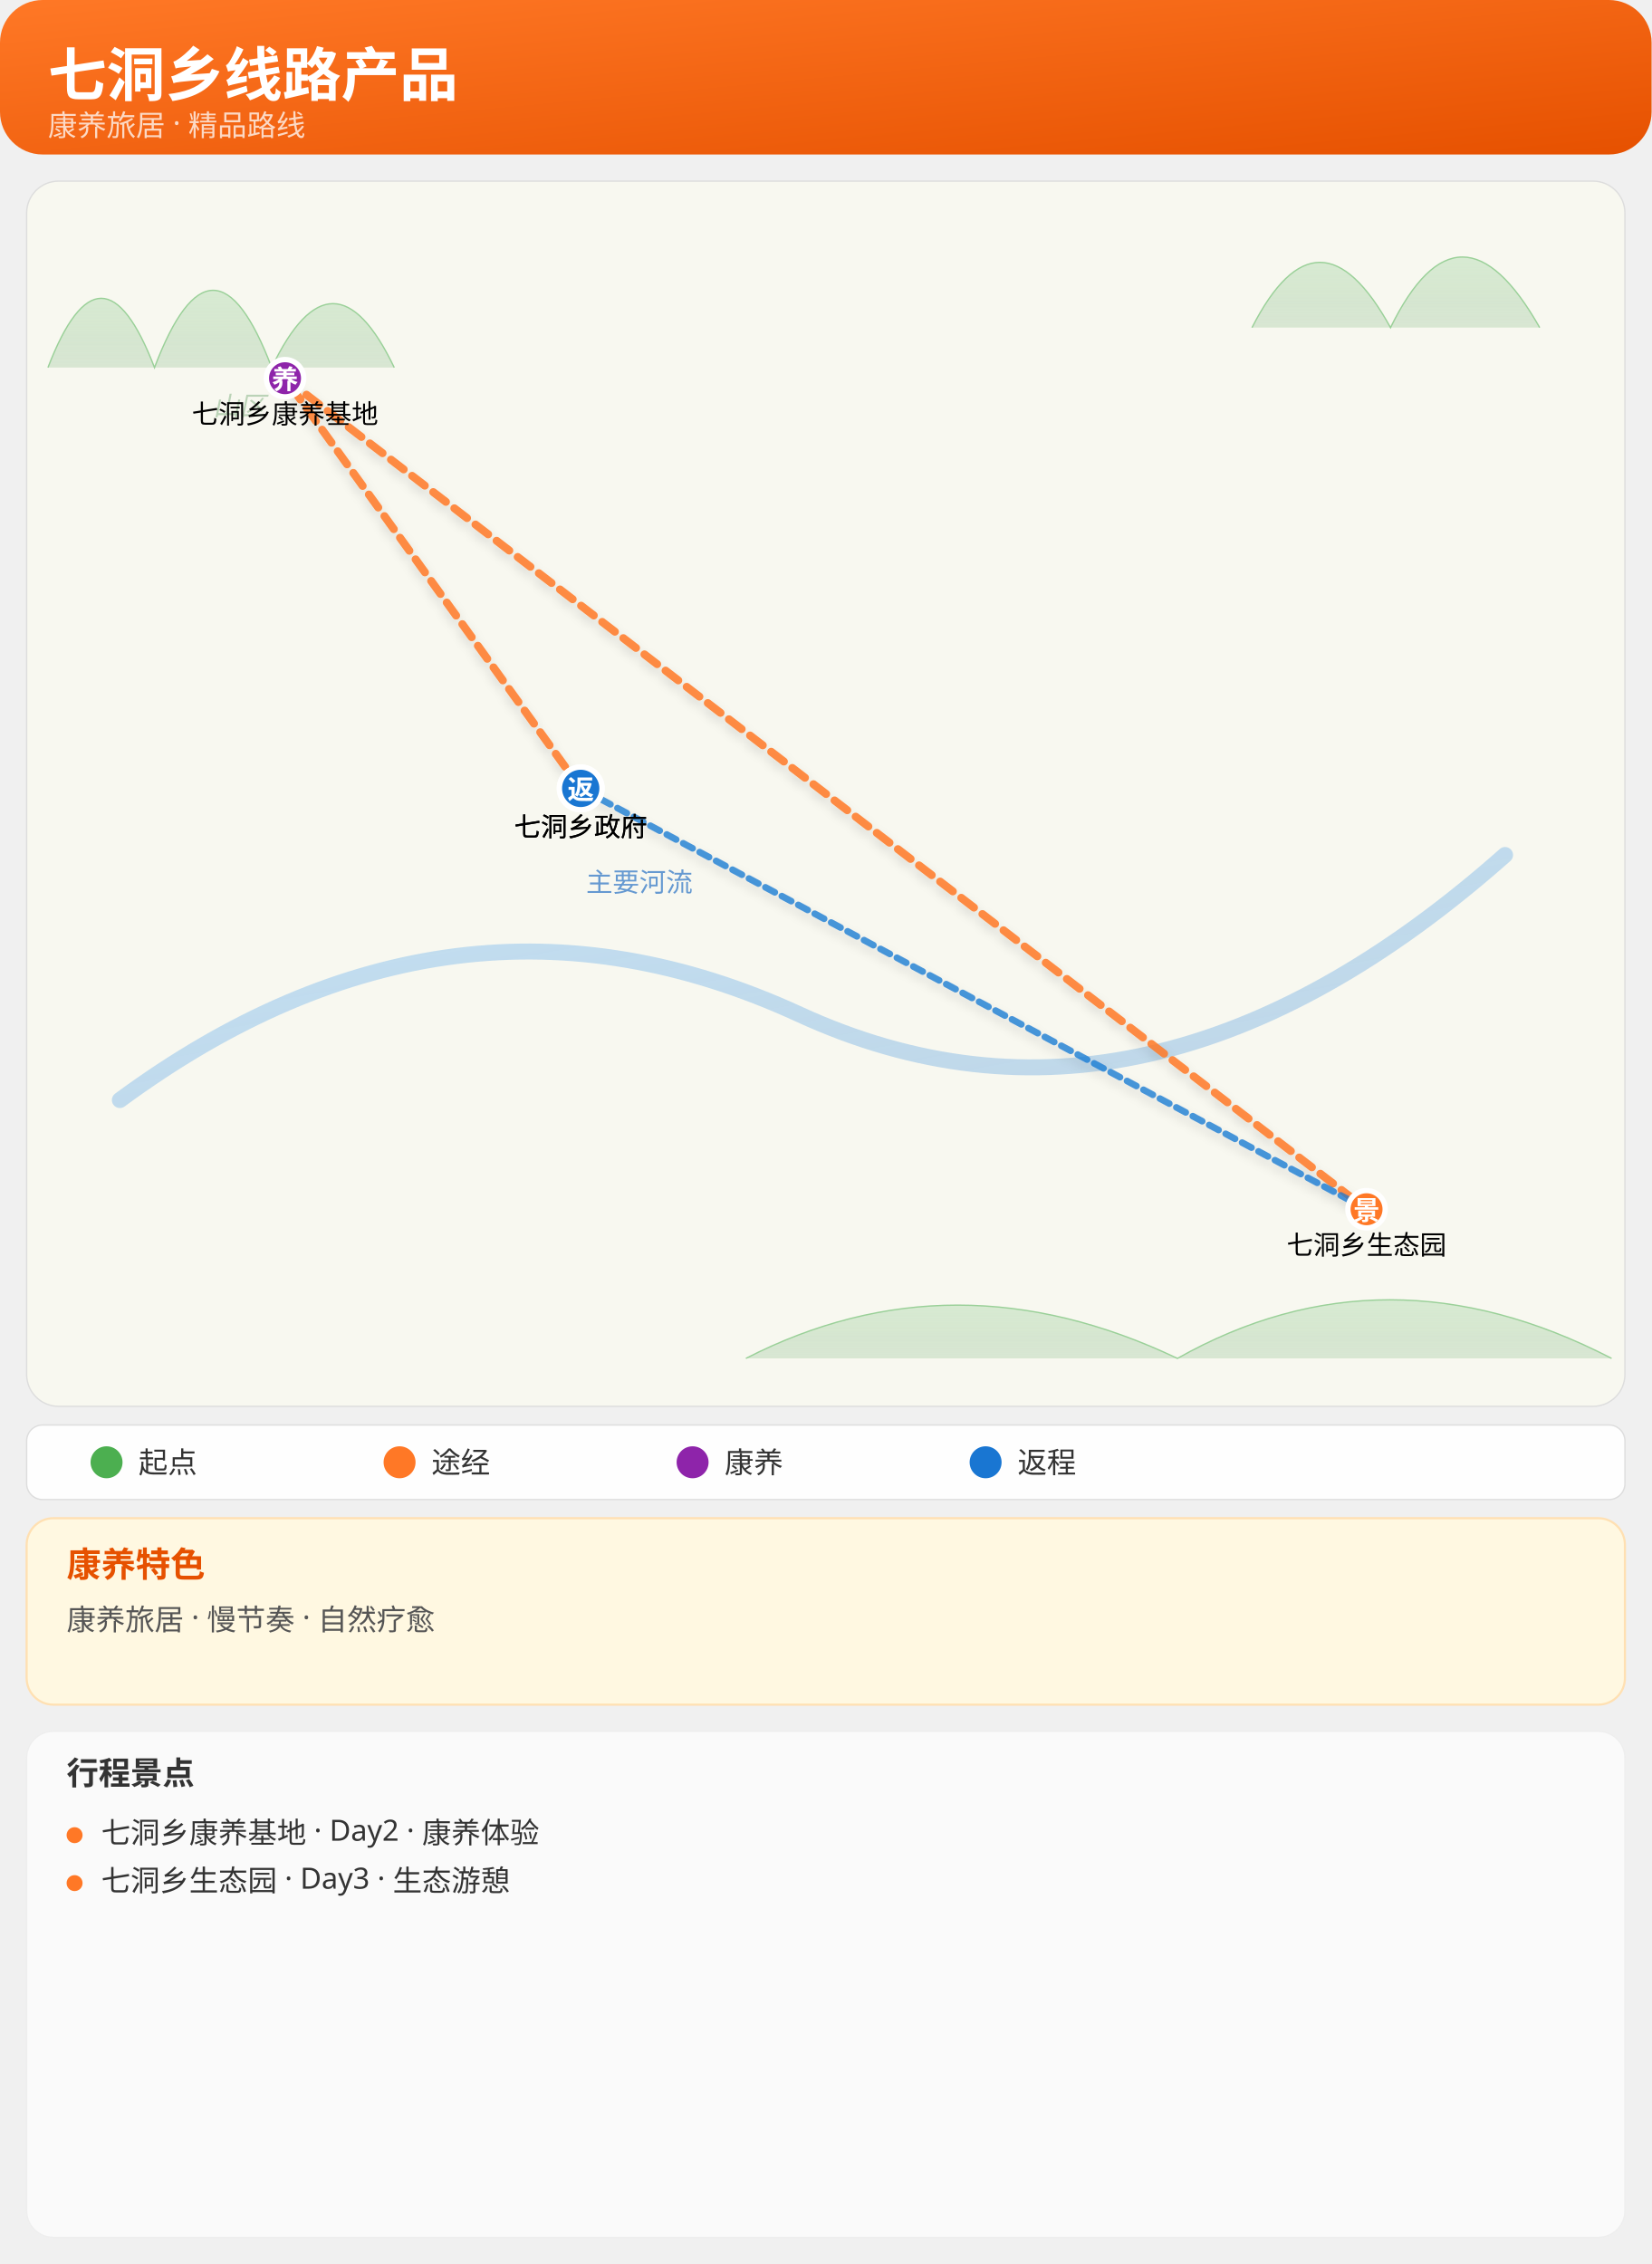
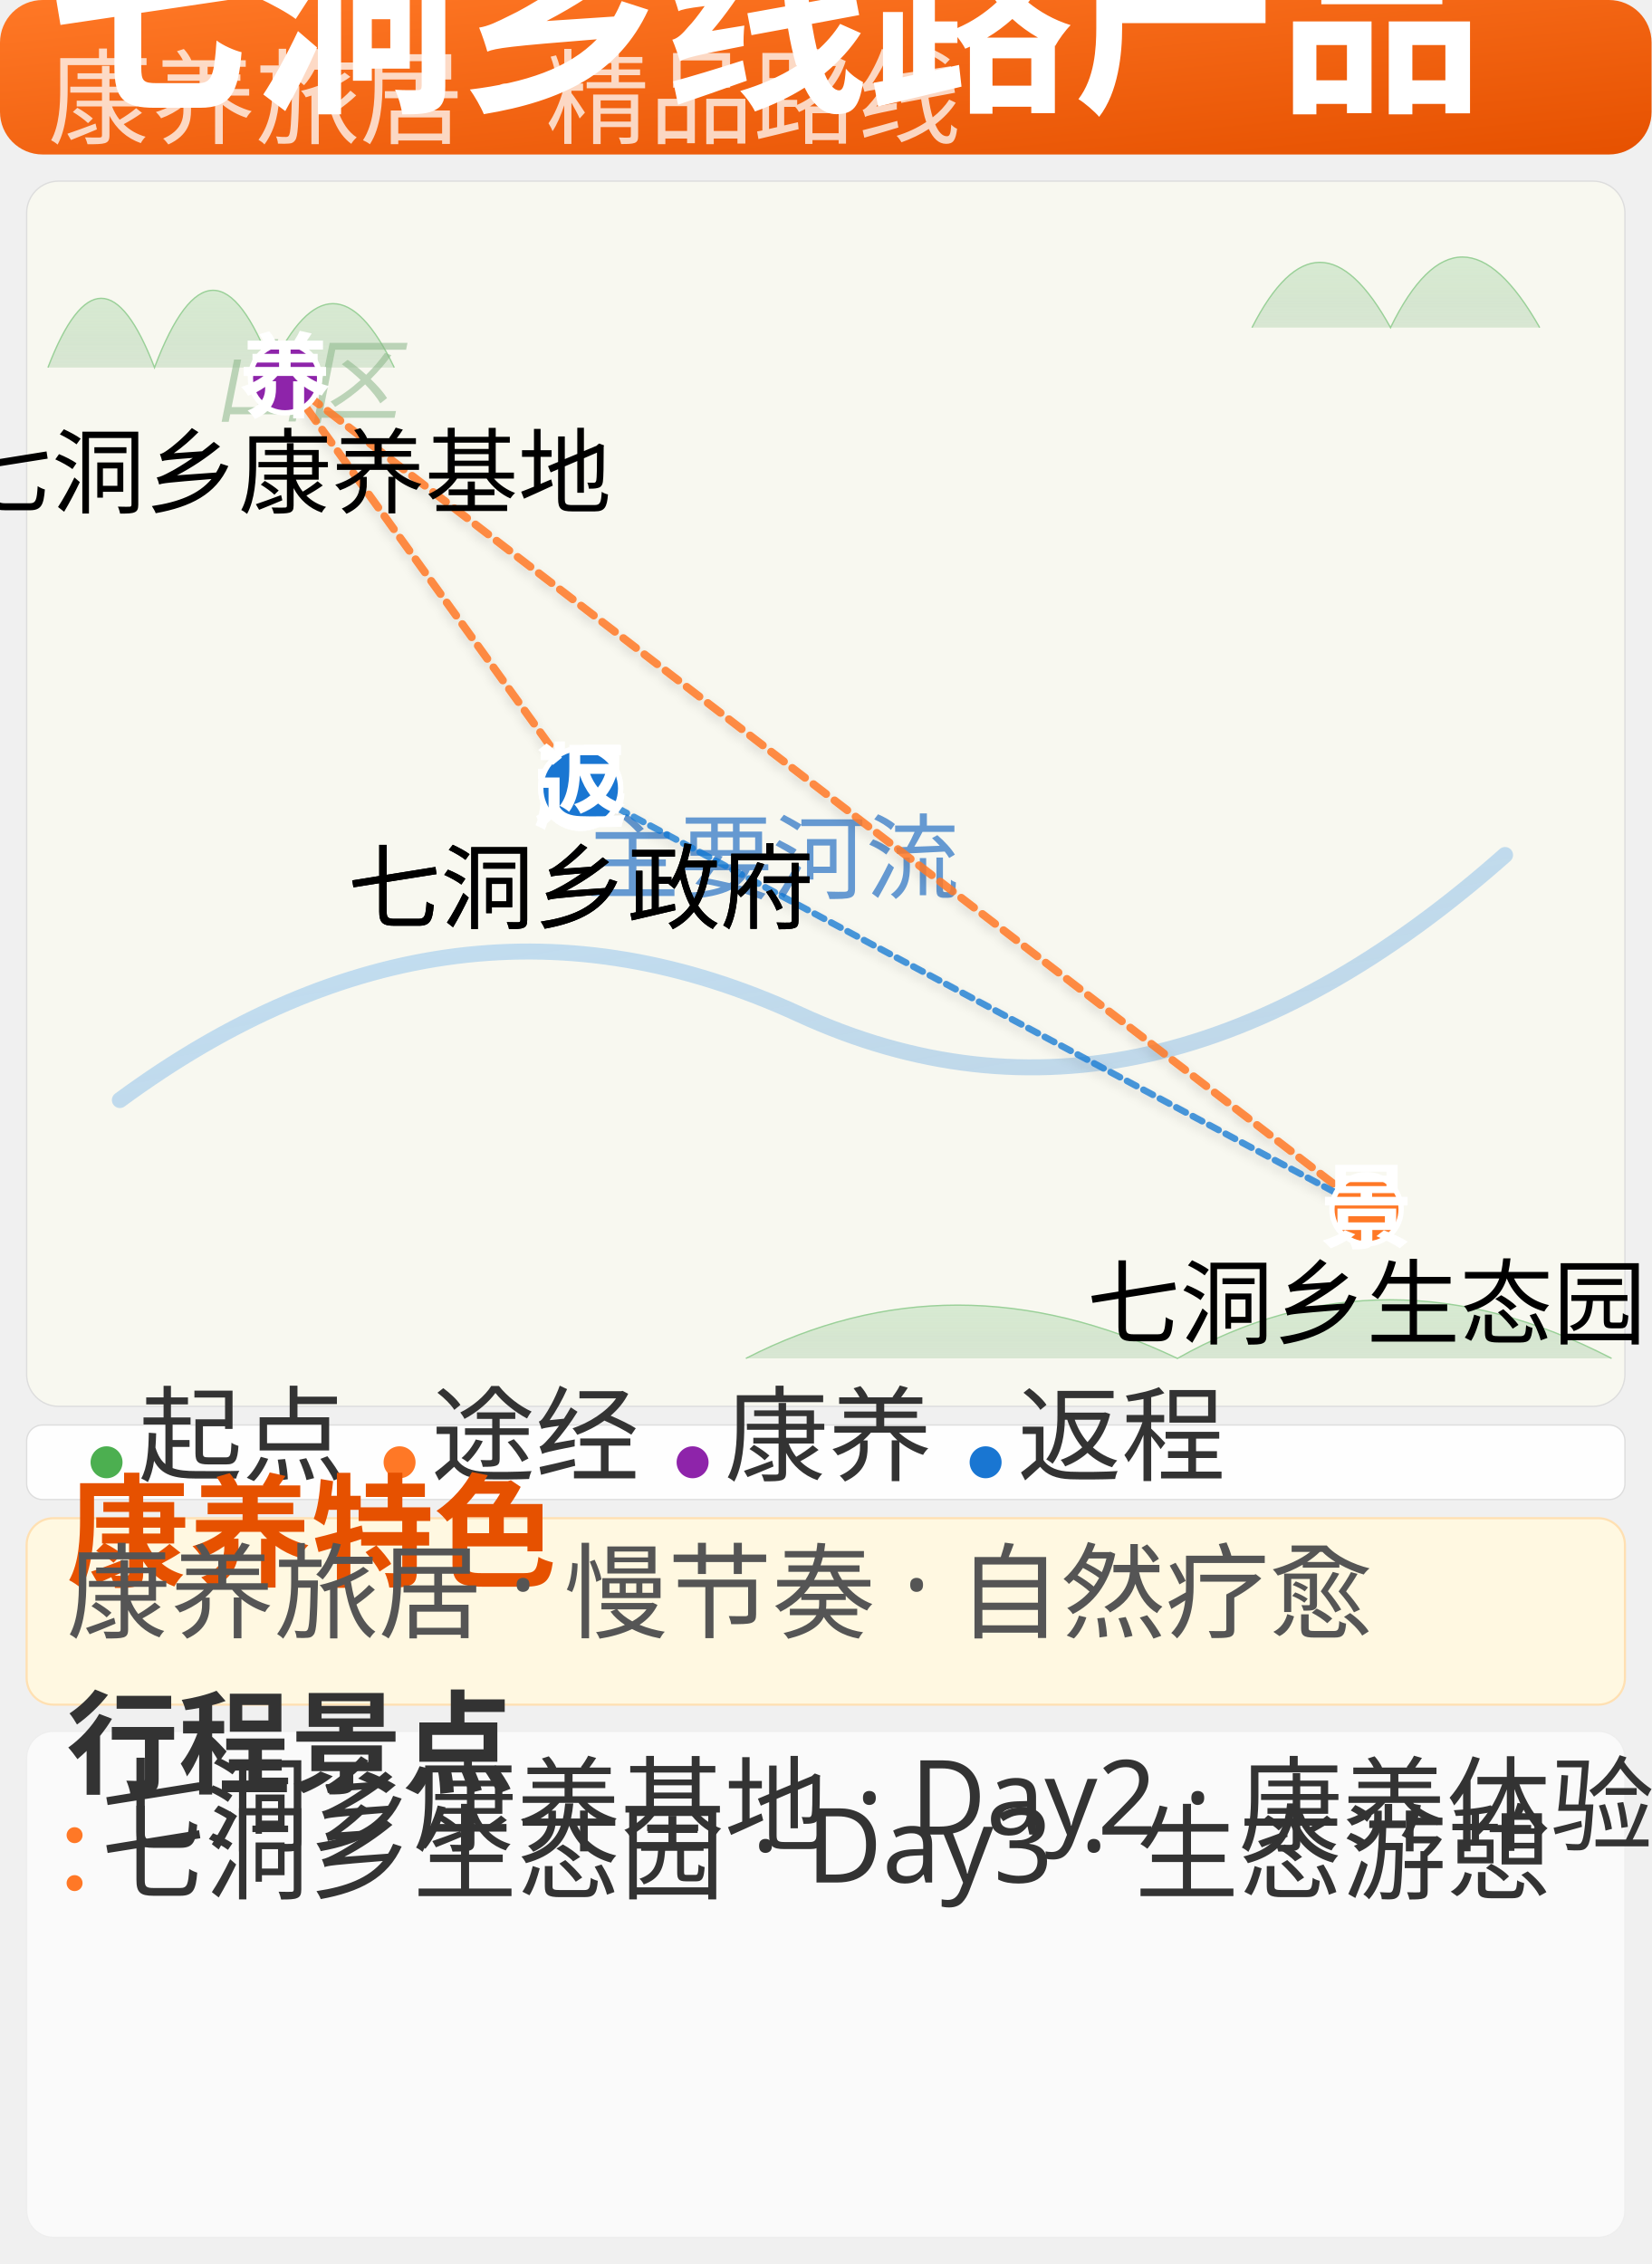
<svg xmlns="http://www.w3.org/2000/svg" viewBox="0 0 620 850" data-route-id="jtd_2070305000000000240" data-version="standard" data-route-name="七洞乡线路产品" data-center-lat="23.6816" data-center-lng="109.0529" style="width:100%;max-width:620px;background:linear-gradient(180deg,#F5F0E8 0%,#E8F4E8 100%);border-radius:16px;font-family:'PingFang SC','Microsoft YaHei',sans-serif">
  <defs>
    <linearGradient id="boundaryGrad" x1="0" y1="0" x2="1" y2="1">
      <stop offset="0%" stop-color="#E8F5E9" stop-opacity="0.95" />
      <stop offset="100%" stop-color="#C8E6C9" stop-opacity="0.8" />
    </linearGradient>
    <linearGradient id="riverGrad" x1="0" y1="0" x2="1" y2="1">
      <stop offset="0%" stop-color="#64B5F6" stop-opacity="0.7" />
      <stop offset="100%" stop-color="#1976D2" stop-opacity="0.5" />
    </linearGradient>
    <linearGradient id="hillGrad" x1="0" y1="0" x2="0" y2="1">
      <stop offset="0%" stop-color="#81C784" stop-opacity="0.5" />
      <stop offset="100%" stop-color="#388E3C" stop-opacity="0.3" />
    </linearGradient>
    <linearGradient id="heroGrad" x1="0" y1="0" x2="1" y2="1">
      <stop offset="0%" stop-color="#FF7826" />
      <stop offset="100%" stop-color="#E65100" />
    </linearGradient>
    <filter id="shadow">
      <feDropShadow dx="0" dy="2" stdDeviation="2" flood-color="#000" flood-opacity="0.15" />
    </filter>
  </defs>
  <rect x="0" y="0" width="620" height="58" rx="16" fill="url(#heroGrad)" />
-   <text x="18" y="36" fill="#fff" font-size="22" font-weight="bold">七洞乡线路产品</text>
-   <text x="18" y="51" fill="rgba(255,255,255,0.75)" font-size="11">康养旅居 · 精品路线</text>
+   <text x="18" y="36" fill="#fff" font-size="77" font-weight="bold">七洞乡线路产品</text>
+   <text x="18" y="51" fill="rgba(255,255,255,0.75)" font-size="39">康养旅居 · 精品路线</text>
  <rect x="10" y="68" width="600" height="460" rx="12" fill="#F8F8F0" stroke="#DDD" stroke-width="0.5" />
  <g class="mountains" opacity="0.55">
    <path d="M18,138 Q38,86 58,138 Q80,80 102,138 Q125,90 148,138" fill="url(#hillGrad)" stroke="#4CAF50" stroke-width="0.5" />
    <path d="M470,123 Q495,74 522,123 Q548,70 578,123" fill="url(#hillGrad)" stroke="#4CAF50" stroke-width="0.5" />
    <path d="M280,510 Q358,470 442,510 Q520,466 605,510" fill="url(#hillGrad)" stroke="#4CAF50" stroke-width="0.5" />
-     <text x="80" y="156" fill="#2E7D32" font-size="10" opacity="0.55" font-style="italic">山区</text>
+     <text x="80" y="156" fill="#2E7D32" font-size="35" opacity="0.55" font-style="italic">山区</text>
  </g>
  <g class="rivers">
    <path d="M45,413 Q170,321 300,380.8 T565,321" fill="none" stroke="url(#riverGrad)" stroke-width="6" stroke-linecap="round" opacity="0.5" />
-     <text x="220" y="334.8" fill="#1565C0" font-size="10" opacity="0.65">主要河流</text>
+     <text x="220" y="334.8" fill="#1565C0" font-size="35" opacity="0.65">主要河流</text>
  </g>
  <g class="route-paths" filter="url(#shadow)">
    <path d="M 218 296 L 107 142 L 513 454" fill="none" stroke="#FF7826" stroke-width="3" stroke-dasharray="6 4" stroke-linecap="round" stroke-linejoin="round" opacity="0.85" />
    <path d="M 513 454 L 218 296" fill="none" stroke="#1976D2" stroke-width="2.5" stroke-dasharray="4 3" stroke-linecap="round" stroke-linejoin="round" opacity="0.75" />
  </g>
  <g class="markers">
    <g class="route-marker" style="cursor:pointer" data-type="arrival" data-day="Day1" data-name="七洞乡政府" data-plan="抵达办理入住" data-lat="23.6817" data-lng="109.0512" data-spot-desc="抵达办理入住" transform="translate(218,296)">
-       <circle r="8" fill="#4CAF50" stroke="#fff" stroke-width="2" />
-       <text text-anchor="middle" dy="4" fill="#fff" font-size="10" font-weight="bold">起</text>
-       <text y="18" text-anchor="middle" font-size="10" fill="#000" font-family="sans-serif">七洞乡政府</text>
+       <circle class="hit-area" r="29" fill="transparent" pointer-events="all" />
+       <circle r="15" fill="#4CAF50" stroke="#fff" stroke-width="2" />
+       <text text-anchor="middle" dy="12" fill="#fff" font-size="35" font-weight="bold">起</text>
+       <text y="50" text-anchor="middle" font-size="35" fill="#000" font-family="sans-serif">七洞乡政府</text>
    </g>
    <g class="route-marker" style="cursor:pointer" data-type="wellness" data-day="Day2" data-name="七洞乡康养基地" data-plan="康养体验" data-lat="23.6852" data-lng="109.0491" data-spot-desc="康养体验" transform="translate(107,142)">
-       <circle r="7" fill="#8E24AA" stroke="#fff" stroke-width="2" />
-       <text text-anchor="middle" dy="4" fill="#fff" font-size="10" font-weight="bold">养</text>
-       <text y="17" text-anchor="middle" font-size="10" fill="#000" font-family="sans-serif">七洞乡康养基地</text>
+       <circle class="hit-area" r="27" fill="transparent" pointer-events="all" />
+       <circle r="13" fill="#8E24AA" stroke="#fff" stroke-width="2" />
+       <text text-anchor="middle" dy="12" fill="#fff" font-size="35" font-weight="bold">养</text>
+       <text y="48" text-anchor="middle" font-size="35" fill="#000" font-family="sans-serif">七洞乡康养基地</text>
    </g>
    <g class="route-marker" style="cursor:pointer" data-type="spot" data-day="Day3" data-name="七洞乡生态园" data-plan="生态游憩" data-lat="23.6781" data-lng="109.0568" data-spot-desc="生态游憩" transform="translate(513,454)">
-       <circle r="7" fill="#FF7826" stroke="#fff" stroke-width="2" />
-       <text text-anchor="middle" dy="4" fill="#fff" font-size="10" font-weight="bold">景</text>
-       <text y="17" text-anchor="middle" font-size="10" fill="#000" font-family="sans-serif">七洞乡生态园</text>
+       <circle class="hit-area" r="27" fill="transparent" pointer-events="all" />
+       <circle r="13" fill="#FF7826" stroke="#fff" stroke-width="2" />
+       <text text-anchor="middle" dy="12" fill="#fff" font-size="35" font-weight="bold">景</text>
+       <text y="48" text-anchor="middle" font-size="35" fill="#000" font-family="sans-serif">七洞乡生态园</text>
    </g>
    <g class="route-marker" style="cursor:pointer" data-type="departure" data-day="Day3" data-name="七洞乡政府" data-plan="返程" data-lat="23.6817" data-lng="109.0512" data-spot-desc="返程" transform="translate(218,296)">
-       <circle r="8" fill="#1976D2" stroke="#fff" stroke-width="2" />
-       <text text-anchor="middle" dy="4" fill="#fff" font-size="10" font-weight="bold">返</text>
-       <text y="18" text-anchor="middle" font-size="10" fill="#000" font-family="sans-serif">七洞乡政府</text>
+       <circle class="hit-area" r="29" fill="transparent" pointer-events="all" />
+       <circle r="15" fill="#1976D2" stroke="#fff" stroke-width="2" />
+       <text text-anchor="middle" dy="12" fill="#fff" font-size="35" font-weight="bold">返</text>
+       <text y="50" text-anchor="middle" font-size="35" fill="#000" font-family="sans-serif">七洞乡政府</text>
    </g>
  </g>
  <g class="legend" transform="translate(10, 535)">
    <rect width="600" height="28" rx="6" fill="rgba(255,255,255,0.92)" stroke="#ddd" stroke-width="0.5" />
    <circle cx="30" cy="14" r="6" fill="#4CAF50" />
-     <text x="42" y="18" font-size="11" fill="#333">起点</text>
+     <text x="42" y="18" font-size="39" fill="#333">起点</text>
    <circle cx="140" cy="14" r="6" fill="#FF7826" />
-     <text x="152" y="18" font-size="11" fill="#333">途经</text>
+     <text x="152" y="18" font-size="39" fill="#333">途经</text>
    <circle cx="250" cy="14" r="6" fill="#8E24AA" />
-     <text x="262" y="18" font-size="11" fill="#333">康养</text>
+     <text x="262" y="18" font-size="39" fill="#333">康养</text>
    <circle cx="360" cy="14" r="6" fill="#1976D2" />
-     <text x="372" y="18" font-size="11" fill="#333">返程</text>
+     <text x="372" y="18" font-size="39" fill="#333">返程</text>
  </g>
  <g class="wellness-info" transform="translate(10, 570)">
    <rect width="600" height="70" rx="10" fill="#FFF8E1" stroke="#FFE0B2" stroke-width="0.8" />
-     <text x="15" y="22" fill="#E65100" font-size="13" font-weight="bold">康养特色</text>
-     <text x="15" y="42" fill="#555" font-size="11">康养旅居 · 慢节奏 · 自然疗愈</text>
+     <text x="15" y="22" fill="#E65100" font-size="46" font-weight="bold">康养特色</text>
+     <text x="15" y="42" fill="#555" font-size="39">康养旅居 · 慢节奏 · 自然疗愈</text>
  </g>
  <g class="spot-list" transform="translate(10, 650)">
    <rect width="600" height="190" rx="10" fill="#FAFAFA" stroke="#EEE" stroke-width="0.5" />
-     <text x="15" y="20" fill="#333" font-size="12" font-weight="bold">行程景点</text>
+     <text x="15" y="20" fill="#333" font-size="42" font-weight="bold">行程景点</text>
    <g class="spot-item" data-name="七洞乡康养基地" data-day="Day2" data-spot-desc="">
      <circle cx="18" cy="39" r="3" fill="#FF7826" />
-       <text x="28" y="42" fill="#333" font-size="11">七洞乡康养基地 · Day2 · 康养体验</text>
+       <text x="28" y="42" fill="#333" font-size="39">七洞乡康养基地 · Day2 · 康养体验</text>
    </g>
    <g class="spot-item" data-name="七洞乡生态园" data-day="Day3" data-spot-desc="">
      <circle cx="18" cy="57" r="3" fill="#FF7826" />
-       <text x="28" y="60" fill="#333" font-size="11">七洞乡生态园 · Day3 · 生态游憩</text>
+       <text x="28" y="60" fill="#333" font-size="39">七洞乡生态园 · Day3 · 生态游憩</text>
    </g>
  </g>
</svg>
